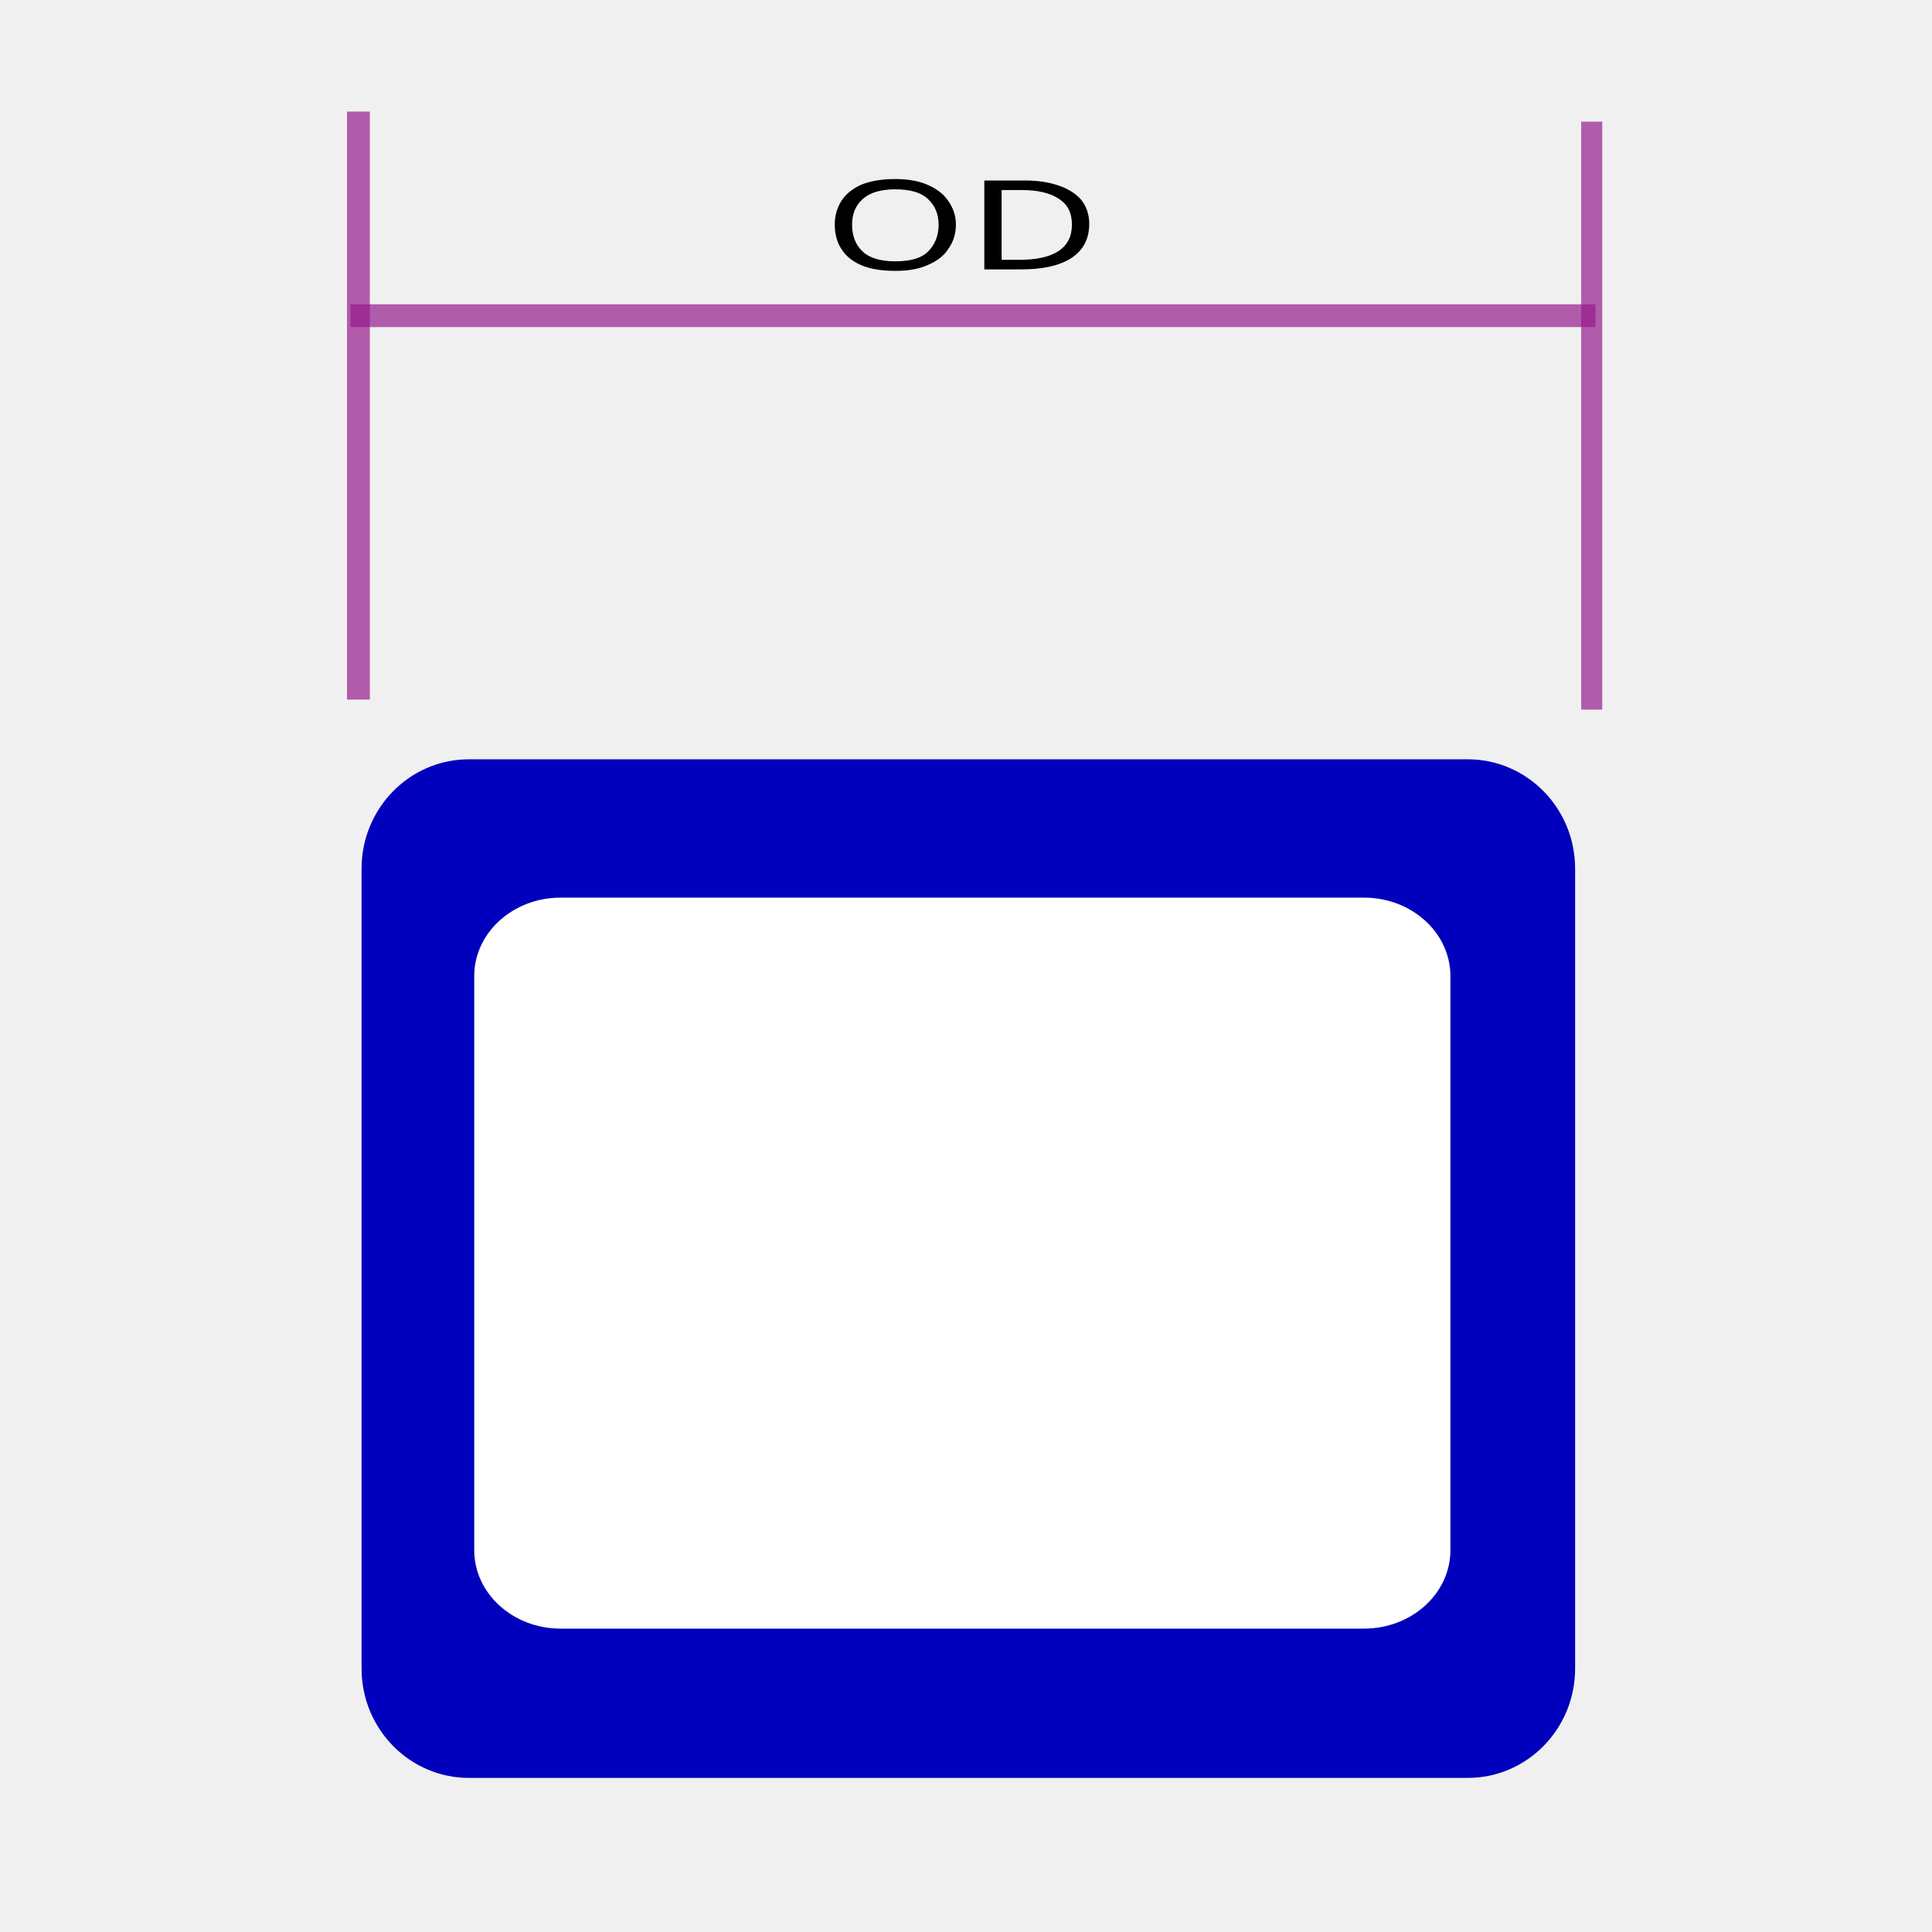
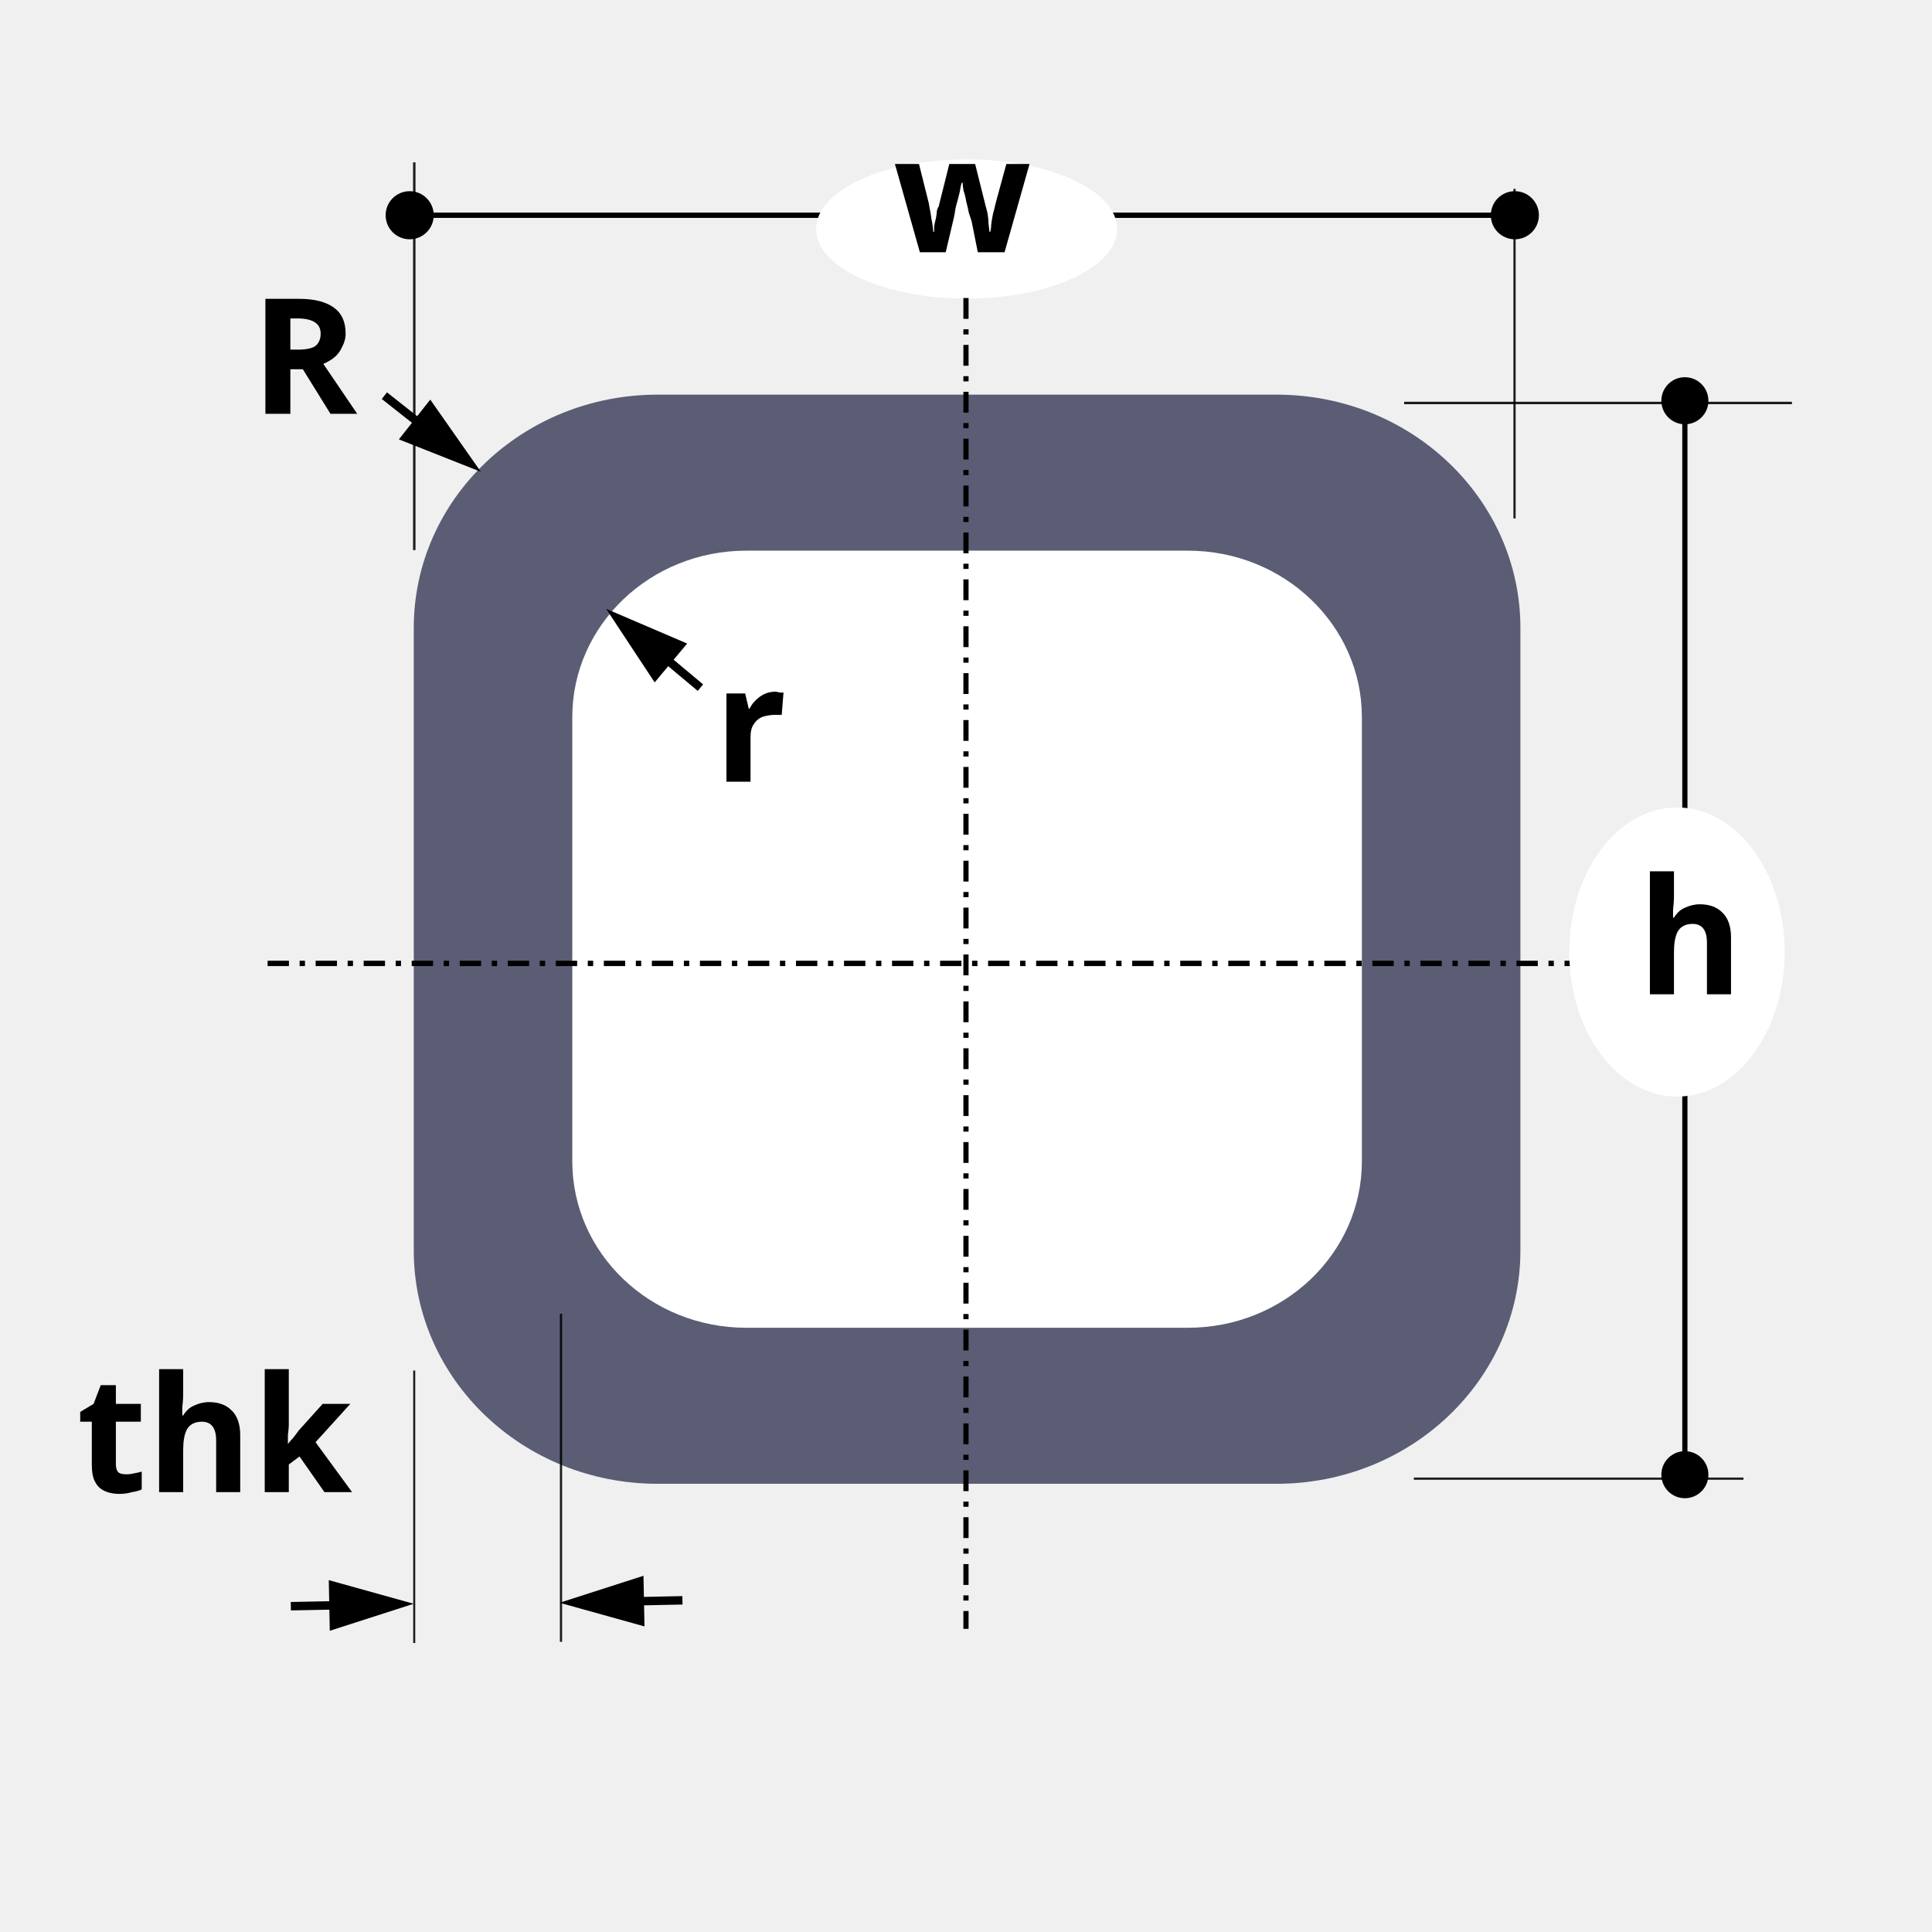
<svg xmlns="http://www.w3.org/2000/svg" width="128" height="128" viewBox="0 0 33.867 33.867" version="1.1" id="svg1">
-   <defs id="defs1" />
+   <defs id="defs1">
+     <marker id="marker2288" refX="5.0" refY="3.0" orient="auto-start-reverse">
+       <path style="fill:context-stroke" d="m 10,3 -10,3 0,-6 z" id="path2286" />
+     </marker>
+     <marker id="ExperimentalArrow" refX="5" refY="3" orient="auto-start-reverse" viewBox="0 0 10 6" markerWidth="10" markerHeight="6" preserveAspectRatio="xMidYMid">
+       <path style="fill:context-stroke" d="M 10,3 0,6 V 0 Z" id="path2094" />
+     </marker>
+     <marker style="overflow:visible" id="marker2270" refX="0.0" refY="0.0" orient="auto">
+       <path transform="scale(0.8)" style="fill-rule:evenodd;fill:context-stroke;stroke:context-stroke;stroke-width:1.0pt" d="M 5.77,0.0 L -2.88,5.0 L -2.88,-5.0 L 5.77,0.0 z " id="path2268" />
+     </marker>
+     <marker style="overflow:visible" id="TriangleInS" refX="0.0" refY="0.0" orient="auto">
+       <path transform="scale(-0.2)" style="fill-rule:evenodd;fill:context-stroke;stroke:context-stroke;stroke-width:1.0pt" d="M 5.77,0.0 L -2.88,5.0 L -2.88,-5.0 L 5.77,0.0 z " id="path1980" />
+     </marker>
+     <marker style="overflow:visible" id="TriangleOutL" refX="0.0" refY="0.0" orient="auto">
+       <path transform="scale(0.8)" style="fill-rule:evenodd;fill:context-stroke;stroke:context-stroke;stroke-width:1.0pt" d="M 5.77,0.0 L -2.88,5.0 L -2.88,-5.0 L 5.77,0.0 z " id="path1983" />
+     </marker>
+     <marker style="overflow:visible" id="TriangleInL" refX="0.0" refY="0.0" orient="auto">
+       <path transform="scale(-0.8)" style="fill-rule:evenodd;fill:context-stroke;stroke:context-stroke;stroke-width:1.0pt" d="M 5.77,0.0 L -2.88,5.0 L -2.88,-5.0 L 5.77,0.0 z " id="path1974" />
+     </marker>
+     <marker style="overflow:visible" id="marker2236" refX="0.0" refY="0.0" orient="auto">
+       <path transform="scale(0.6) translate(0,0)" d="M 8.719,4.034 L -2.207,0.016 L 8.719,-4.002 C 6.973,-1.63 6.983,1.616 8.719,4.034 z " style="stroke:context-stroke;fill-rule:evenodd;fill:context-stroke;stroke-width:0.625;stroke-linejoin:round" id="path2234" />
+     </marker>
+     <marker style="overflow:visible" id="marker2226" refX="0.0" refY="0.0" orient="auto">
+       <path transform="scale(0.2) translate(6,0)" style="fill-rule:evenodd;fill:context-stroke;stroke:context-stroke;stroke-width:1.0pt" d="M 0.0,0.0 L 5.0,-5.0 L -12.5,0.0 L 5.0,5.0 L 0.0,0.0 z " id="path2224" />
+     </marker>
+     <marker style="overflow:visible" id="marker2151" refX="0.0" refY="0.0" orient="auto">
+       <path transform="scale(0.2) translate(6,0)" style="fill-rule:evenodd;fill:context-stroke;stroke:context-stroke;stroke-width:1.0pt" d="M 0.0,0.0 L 5.0,-5.0 L -12.5,0.0 L 5.0,5.0 L 0.0,0.0 z " id="path2149" />
+     </marker>
+     <marker style="overflow:visible" id="Arrow1Sstart" refX="0.0" refY="0.0" orient="auto">
+       <path transform="scale(0.2) translate(6,0)" style="fill-rule:evenodd;fill:context-stroke;stroke:context-stroke;stroke-width:1.0pt" d="M 0.0,0.0 L 5.0,-5.0 L -12.5,0.0 L 5.0,5.0 L 0.0,0.0 z " id="path1853" />
+     </marker>
+     <marker style="overflow:visible" id="Arrow2Mstart" refX="0.0" refY="0.0" orient="auto">
+       <path transform="scale(0.6) translate(0,0)" d="M 8.719,4.034 L -2.207,0.016 L 8.719,-4.002 C 6.973,-1.63 6.983,1.616 8.719,4.034 z " style="stroke:context-stroke;fill-rule:evenodd;fill:context-stroke;stroke-width:0.625;stroke-linejoin:round" id="path1865" />
+     </marker>
+     <marker style="overflow:visible" id="DotL" refX="0.0" refY="0.0" orient="auto">
+       <path transform="scale(0.8) translate(7.4, 1)" style="fill-rule:evenodd;fill:context-stroke;stroke:context-stroke;stroke-width:1.0pt" d="M -2.5,-1.0 C -2.5,1.76 -4.74,4.0 -7.5,4.0 C -10.26,4.0 -12.5,1.76 -12.5,-1.0 C -12.5,-3.76 -10.26,-6.0 -7.5,-6.0 C -4.74,-6.0 -2.5,-3.76 -2.5,-1.0 z " id="path1902" />
+     </marker>
+     <marker style="overflow:visible" id="EmptyDiamondLstart" refX="0.0" refY="0.0" orient="auto">
+       <path transform="scale(0.8) translate(7,0)" style="fill-rule:evenodd;fill:context-fill;stroke:context-stroke;stroke-width:1.0pt" d="M 0,-7.071 L -7.071,0 L 0,7.071 L 7.071,0 L 0,-7.071 z " id="path1956" />
+     </marker>
+     <marker style="overflow:visible;" id="Arrow1Lend" refX="0.0" refY="0.0" orient="auto">
+       <path transform="scale(0.8) rotate(180) translate(12.5,0)" style="fill-rule:evenodd;fill:context-stroke;stroke:context-stroke;stroke-width:1.0pt;" d="M 0.0,0.0 L 5.0,-5.0 L -12.5,0.0 L 5.0,5.0 L 0.0,0.0 z " id="path1844" />
+     </marker>
+     <marker style="overflow:visible" id="Arrow1Lstart" refX="0.0" refY="0.0" orient="auto">
+       <path transform="scale(0.8) translate(12.5,0)" style="fill-rule:evenodd;fill:context-stroke;stroke:context-stroke;stroke-width:1.0pt" d="M 0.0,0.0 L 5.0,-5.0 L -12.5,0.0 L 5.0,5.0 L 0.0,0.0 z " id="path1841" />
+     </marker>
+     <marker id="ExperimentalArrow-3" refX="5" refY="3" orient="auto-start-reverse">
+       <path style="fill:context-stroke" d="M 10,3 0,6 V 0 Z" id="path2094-5" />
+     </marker>
+     <marker id="marker2288-6" refX="5" refY="3" orient="auto-start-reverse">
+       <path style="fill:context-stroke" d="M 10,3 0,6 V 0 Z" id="path2286-2" />
+     </marker>
+     <marker id="ExperimentalArrow-36" refX="5" refY="3" orient="auto-start-reverse">
+       <path style="fill:context-stroke" d="M 10,3 0,6 V 0 Z" id="path2094-0" />
+     </marker>
+     <marker id="marker2288-62" refX="5" refY="3" orient="auto-start-reverse">
+       <path style="fill:context-stroke" d="M 10,3 0,6 V 0 Z" id="path2286-6" />
+     </marker>
+     <marker style="overflow:visible" id="DotL-3" refX="0" refY="0" orient="auto">
+       <path transform="matrix(0.8,0,0,0.8,5.92,0.8)" style="fill:context-stroke;fill-rule:evenodd;stroke:context-stroke;stroke-width:1pt" d="m -2.5,-1 c 0,2.76 -2.24,5 -5,5 -2.76,0 -5,-2.24 -5,-5 0,-2.76 2.24,-5 5,-5 2.76,0 5,2.24 5,5 z" id="path1902-7" />
+     </marker>
+     <marker style="overflow:visible" id="marker2704" refX="0" refY="0" orient="auto">
+       <path transform="matrix(0.8,0,0,0.8,5.92,0.8)" style="fill:context-stroke;fill-rule:evenodd;stroke:context-stroke;stroke-width:1pt" d="m -2.5,-1 c 0,2.76 -2.24,5 -5,5 -2.76,0 -5,-2.24 -5,-5 0,-2.76 2.24,-5 5,-5 2.76,0 5,2.24 5,5 z" id="path2702" />
+     </marker>
+     <marker id="ExperimentalArrow-31" refX="5" refY="3" orient="auto-start-reverse" viewBox="0 0 10 6" markerWidth="10" markerHeight="6" preserveAspectRatio="xMidYMid">
+       <path style="fill:context-stroke" d="M 10,3 0,6 V 0 Z" id="path2094-9" />
+     </marker>
+     <marker id="ExperimentalArrow-7" refX="5" refY="3" orient="auto-start-reverse" viewBox="0 0 10 6" markerWidth="10" markerHeight="6" preserveAspectRatio="xMidYMid">
+       <path style="fill:context-stroke" d="M 10,3 0,6 V 0 Z" id="path2094-8" />
+     </marker>
+     <marker id="ExperimentalArrow-7-0" refX="5" refY="3" orient="auto-start-reverse" viewBox="0 0 10 6" markerWidth="10" markerHeight="6" preserveAspectRatio="xMidYMid">
+       <path style="fill:context-stroke" d="M 10,3 0,6 V 0 Z" id="path2094-8-3" />
+     </marker>
+   </defs>
  <g id="layer1">
-     <text xml:space="preserve" style="font-size:2.646px;fill:#000000;stroke:#ed5f87;stroke-width:0.369;stroke-dasharray:none;stroke-opacity:0.702" x="11.901" y="5.73" id="text1" transform="scale(1.213507,0.8240577)">
-       <tspan id="tspan1" style="font-style:normal;font-variant:normal;font-weight:normal;font-stretch:normal;font-size:2.646px;font-family:'Arial Rounded MT Bold';-inkscape-font-specification:'Arial Rounded MT Bold, ';fill:#000000;stroke:none;stroke-width:0.369;stroke-dasharray:none" x="11.901" y="5.73">OD</tspan>
+     <rect style="fill:#1b1e40;fill-opacity:0.702;stroke:none;stroke-width:0.334;stroke-opacity:0.702" id="rect2098" width="19.399" height="19.092" x="7.253" y="6.918" rx="4.274" ry="4.09" />
+     <rect style="fill:#ffffff;fill-opacity:1;stroke:none;stroke-width:0.239;stroke-opacity:0.702" id="rect2098-6" width="13.841" height="13.622" x="10.032" y="9.653" rx="3.049" ry="2.918" />
+     <path style="fill:none;stroke:#000000;stroke-width:0.093;stroke-linecap:butt;stroke-linejoin:miter;stroke-miterlimit:4;stroke-dasharray:none;stroke-opacity:1;marker-start:url(#DotL);marker-end:url(#DotL)" d="M 7.189,3.773 H 26.562" id="path2222" />
+     <rect style="fill:#ffffff;fill-opacity:1;stroke:none;stroke-width:0.065;stroke-miterlimit:4;stroke-dasharray:none;stroke-dashoffset:0;stroke-opacity:0.876" id="rect3063" width="5.277" height="2.44" x="14.306" y="2.794" rx="3.232" ry="2.44" />
+     <path style="fill:none;stroke:#000000;stroke-width:0.091;stroke-linecap:butt;stroke-linejoin:miter;stroke-miterlimit:4;stroke-dasharray:0.365, 0.183, 0.091, 0.183;stroke-dashoffset:0;stroke-opacity:1" d="M 16.933,5.224 V 28.553" id="path2222-9-1" />
+     <path style="fill:none;stroke:#000000;stroke-width:0.094;stroke-linecap:butt;stroke-linejoin:miter;stroke-miterlimit:4;stroke-dasharray:0.374, 0.187, 0.094, 0.187;stroke-dashoffset:0;stroke-opacity:1" d="M 4.691,16.888 H 29.175" id="path2222-9" />
+     <path style="fill:none;stroke:#000000;stroke-width:0.043;stroke-linecap:butt;stroke-linejoin:miter;stroke-miterlimit:4;stroke-dasharray:none;stroke-dashoffset:0;stroke-opacity:0.876" d="M 7.262,2.846 V 9.643" id="path2222-9-2" />
+     <path style="fill:none;stroke:#000000;stroke-width:0.036;stroke-linecap:butt;stroke-linejoin:miter;stroke-miterlimit:4;stroke-dasharray:none;stroke-dashoffset:0;stroke-opacity:0.876" d="m 7.261,24.025 v 4.776" id="path2222-9-2-0" />
+     <path style="fill:none;stroke:#000000;stroke-width:0.039;stroke-linecap:butt;stroke-linejoin:miter;stroke-miterlimit:4;stroke-dasharray:none;stroke-dashoffset:0;stroke-opacity:0.876" d="m 9.834,23.03 v 5.75" id="path2222-9-2-0-9" />
+     <path style="fill:none;stroke:#000000;stroke-width:0.039;stroke-linecap:butt;stroke-linejoin:miter;stroke-miterlimit:4;stroke-dasharray:none;stroke-dashoffset:0;stroke-opacity:0.876" d="M 26.549,3.31 V 9.088" id="path2222-9-2-7" />
+     <path style="fill:none;stroke:#000000;stroke-width:0.091;stroke-linecap:butt;stroke-linejoin:miter;stroke-miterlimit:4;stroke-dasharray:none;stroke-opacity:1;marker-start:url(#DotL-3);marker-end:url(#DotL-3)" d="M 29.535,7.032 V 25.858" id="path2222-5" />
+     <path style="fill:none;stroke:#000000;stroke-width:0.043;stroke-linecap:butt;stroke-linejoin:miter;stroke-miterlimit:4;stroke-dasharray:none;stroke-dashoffset:0;stroke-opacity:0.876" d="m 31.412,7.064 h -6.798" id="path2222-9-2-9" />
+     <path style="fill:none;stroke:#000000;stroke-width:0.039;stroke-linecap:butt;stroke-linejoin:miter;stroke-miterlimit:4;stroke-dasharray:none;stroke-dashoffset:0;stroke-opacity:0.876" d="M 30.562,25.92 H 24.784" id="path2222-9-2-7-2" />
+     <text xml:space="preserve" style="font-style:normal;font-weight:normal;font-size:2.822px;line-height:1.25;font-family:sans-serif;fill:#000000;fill-opacity:1;stroke:none;stroke-width:0.265" x="15.657" y="4.422" id="text2642">
+       <tspan id="tspan2640" style="font-style:normal;font-variant:normal;font-weight:bold;font-stretch:normal;font-size:2.822px;font-family:Ubuntu;-inkscape-font-specification:'Ubuntu Bold';stroke-width:0.265" x="15.657" y="4.422">w</tspan>
    </text>
-     <path style="fill:#ff00ff;fill-opacity:1;stroke:#961b8d;stroke-width:0.4;stroke-dasharray:none;stroke-opacity:0.702" d="M 6.283,1.956 V 12.263" id="path2" />
-     <path style="fill:#ff00ff;fill-opacity:1;stroke:#961b8d;stroke-width:0.369;stroke-dasharray:none;stroke-opacity:0.702" d="M 27.902,2.133 V 12.439" id="path2-3" />
-     <path style="fill:#ff00ff;fill-opacity:1;stroke:#961b8d;stroke-width:0.4;stroke-dasharray:none;stroke-opacity:0.702" d="M 27.968,5.534 H 6.143" id="path2-3-8" />
-     <rect style="fill:#0100bd;fill-opacity:1;stroke:none;stroke-width:1.52;stroke-dasharray:none;stroke-opacity:0.702" id="rect2" width="21.273" height="17.856" x="6.338" y="13.31" ry="1.917" rx="1.883" />
-     <rect style="fill:#ffffff;fill-opacity:1;stroke:none;stroke-width:1.155;stroke-dasharray:none;stroke-opacity:0.702" id="rect2-2" width="17.112" height="12.814" x="8.313" y="15.735" ry="1.376" rx="1.515" />
+     <rect style="fill:#ffffff;fill-opacity:1;stroke:none;stroke-width:0.079;stroke-miterlimit:4;stroke-dasharray:none;stroke-dashoffset:0;stroke-opacity:0.876" id="rect3063-8" width="5.069" height="3.775" x="14.154" y="-31.284" rx="3.104" ry="3.775" transform="rotate(90)" />
+     <text xml:space="preserve" style="font-style:normal;font-weight:normal;font-size:2.822px;line-height:1.25;font-family:sans-serif;fill:#000000;fill-opacity:1;stroke:none;stroke-width:0.265" x="28.702" y="17.431" id="text2642-2">
+       <tspan id="tspan2640-8" style="font-style:normal;font-variant:normal;font-weight:bold;font-stretch:normal;font-size:2.822px;font-family:Ubuntu;-inkscape-font-specification:'Ubuntu Bold';stroke-width:0.265" x="28.702" y="17.431">h</tspan>
+     </text>
+     <text xml:space="preserve" style="font-style:normal;font-weight:normal;font-size:2.822px;line-height:1.25;font-family:sans-serif;fill:#000000;fill-opacity:1;stroke:none;stroke-width:0.265" x="4.401" y="7.255" id="text2642-2-3">
+       <tspan id="tspan2640-8-6" style="font-style:normal;font-variant:normal;font-weight:bold;font-stretch:normal;font-size:2.822px;font-family:Ubuntu;-inkscape-font-specification:'Ubuntu Bold';stroke-width:0.265" x="4.401" y="7.255">R</tspan>
+     </text>
+     <text xml:space="preserve" style="font-style:normal;font-weight:normal;font-size:2.822px;line-height:1.25;font-family:sans-serif;fill:#000000;fill-opacity:1;stroke:none;stroke-width:0.265" x="12.517" y="13.706" id="text2642-2-9">
+       <tspan id="tspan2640-8-7" style="font-style:normal;font-variant:normal;font-weight:bold;font-stretch:normal;font-size:2.822px;font-family:Ubuntu;-inkscape-font-specification:'Ubuntu Bold';stroke-width:0.265" x="12.517" y="13.706">r</tspan>
+     </text>
+     <text xml:space="preserve" style="font-style:normal;font-weight:normal;font-size:2.822px;line-height:1.25;font-family:sans-serif;fill:#000000;fill-opacity:1;stroke:none;stroke-width:0.265" x="1.344" y="26.158" id="text2642-2-9-1">
+       <tspan id="tspan2640-8-7-2" style="font-style:normal;font-variant:normal;font-weight:bold;font-stretch:normal;font-size:2.822px;font-family:Ubuntu;-inkscape-font-specification:'Ubuntu Bold';stroke-width:0.265" x="1.344" y="26.158">thk</tspan>
+     </text>
+     <path style="fill:none;stroke:#000000;stroke-width:0.148px;stroke-linecap:butt;stroke-linejoin:miter;stroke-opacity:1;marker-end:url(#ExperimentalArrow)" d="m 12.278,12.054 -1.085,-0.907" id="path3132" />
+     <path style="fill:none;stroke:#000000;stroke-width:0.148px;stroke-linecap:butt;stroke-linejoin:miter;stroke-opacity:1;marker-end:url(#ExperimentalArrow-7)" d="m 11.963,28.053 -1.414,0.028" id="path3132-45" />
+     <path style="fill:none;stroke:#000000;stroke-width:0.148px;stroke-linecap:butt;stroke-linejoin:miter;stroke-opacity:1;marker-end:url(#ExperimentalArrow-7-0)" d="m 5.098,28.156 1.414,-0.028" id="path3132-45-6" />
+     <path style="fill:none;stroke:#000000;stroke-width:0.148px;stroke-linecap:butt;stroke-linejoin:miter;stroke-opacity:1;marker-end:url(#ExperimentalArrow-31)" d="M 6.738,6.936 7.848,7.812" id="path3132-4" />
  </g>
</svg>
